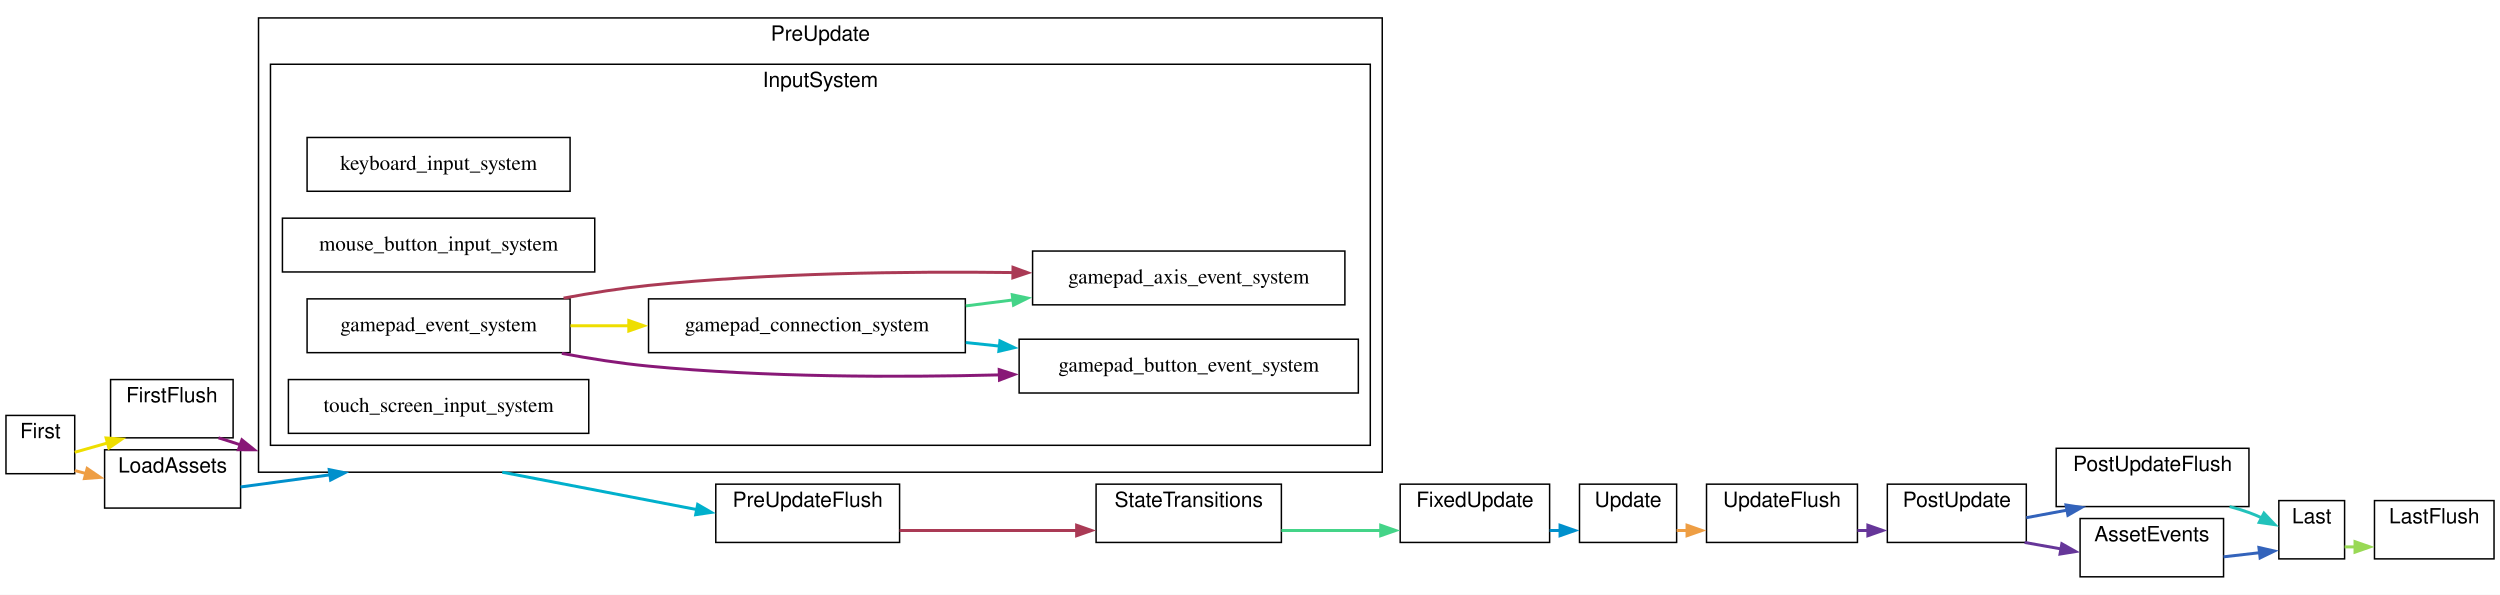
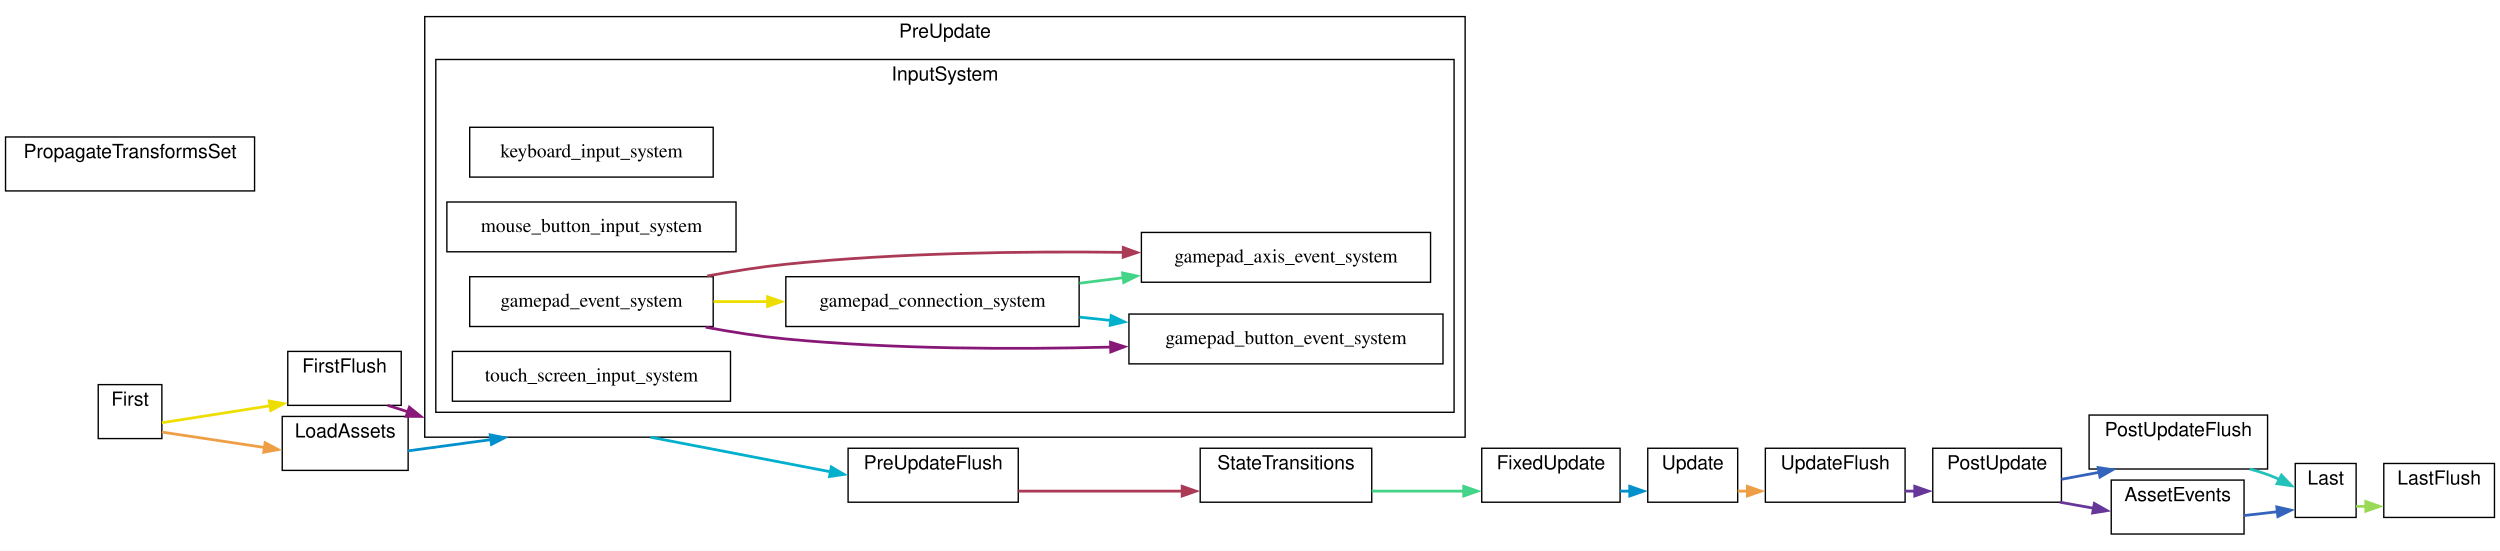
- <svg xmlns="http://www.w3.org/2000/svg" xmlns:xlink="http://www.w3.org/1999/xlink" width="1673pt" height="398pt" viewBox="0.00 0.00 1673.00 398.00">
+ <svg xmlns="http://www.w3.org/2000/svg" xmlns:xlink="http://www.w3.org/1999/xlink" width="1807pt" height="398pt" viewBox="0.00 0.00 1807.00 398.00">
  <g id="graph0" class="graph" transform="scale(1 1) rotate(0) translate(4 394)">
-     <polygon fill="white" stroke="none" points="-4,4 -4,-394 1669,-394 1669,4 -4,4" />
+     <polygon fill="white" stroke="none" points="-4,4 -4,-394 1803,-394 1803,4 -4,4" />
    <g id="clust1" class="cluster">
      <g id="a_clust1">
        <a xlink:title="Update">
-           <polygon fill="white" stroke="black" points="1053,-31 1053,-70 1118,-70 1118,-31 1053,-31" />
-           <text text-anchor="middle" x="1085.5" y="-54.8" font-family="Helvetica,sans-Serif" font-size="14.00">Update</text>
+           <polygon fill="white" stroke="black" points="1187,-31 1187,-70 1252,-70 1252,-31 1187,-31" />
+           <text text-anchor="middle" x="1219.5" y="-54.8" font-family="Helvetica,sans-Serif" font-size="14.00">Update</text>
        </a>
      </g>
    </g>
    <g id="clust2" class="cluster">
      <g id="a_clust2">
        <a xlink:title="FirstFlush">
-           <polygon fill="white" stroke="black" points="70,-101 70,-140 152,-140 152,-101 70,-101" />
-           <text text-anchor="middle" x="111" y="-124.8" font-family="Helvetica,sans-Serif" font-size="14.00">FirstFlush</text>
+           <polygon fill="white" stroke="black" points="204,-101 204,-140 286,-140 286,-101 204,-101" />
+           <text text-anchor="middle" x="245" y="-124.8" font-family="Helvetica,sans-Serif" font-size="14.00">FirstFlush</text>
        </a>
      </g>
    </g>
    <g id="clust3" class="cluster">
      <g id="a_clust3">
        <a xlink:title="PreUpdateFlush">
-           <polygon fill="white" stroke="black" points="475,-31 475,-70 598,-70 598,-31 475,-31" />
-           <text text-anchor="middle" x="536.5" y="-54.8" font-family="Helvetica,sans-Serif" font-size="14.00">PreUpdateFlush</text>
+           <polygon fill="white" stroke="black" points="609,-31 609,-70 732,-70 732,-31 609,-31" />
+           <text text-anchor="middle" x="670.5" y="-54.8" font-family="Helvetica,sans-Serif" font-size="14.00">PreUpdateFlush</text>
        </a>
      </g>
    </g>
    <g id="clust4" class="cluster">
      <g id="a_clust4">
        <a xlink:title="UpdateFlush">
-           <polygon fill="white" stroke="black" points="1138,-31 1138,-70 1239,-70 1239,-31 1138,-31" />
-           <text text-anchor="middle" x="1188.5" y="-54.8" font-family="Helvetica,sans-Serif" font-size="14.00">UpdateFlush</text>
+           <polygon fill="white" stroke="black" points="1272,-31 1272,-70 1373,-70 1373,-31 1272,-31" />
+           <text text-anchor="middle" x="1322.5" y="-54.8" font-family="Helvetica,sans-Serif" font-size="14.00">UpdateFlush</text>
        </a>
      </g>
    </g>
    <g id="clust5" class="cluster">
      <g id="a_clust5">
        <a xlink:title="PostUpdateFlush">
-           <polygon fill="white" stroke="black" points="1372,-55 1372,-94 1501,-94 1501,-55 1372,-55" />
-           <text text-anchor="middle" x="1436.5" y="-78.8" font-family="Helvetica,sans-Serif" font-size="14.00">PostUpdateFlush</text>
+           <polygon fill="white" stroke="black" points="1506,-55 1506,-94 1635,-94 1635,-55 1506,-55" />
+           <text text-anchor="middle" x="1570.5" y="-78.8" font-family="Helvetica,sans-Serif" font-size="14.00">PostUpdateFlush</text>
        </a>
      </g>
    </g>
    <g id="clust6" class="cluster">
      <g id="a_clust6">
        <a xlink:title="LastFlush">
-           <polygon fill="white" stroke="black" points="1585,-20 1585,-59 1665,-59 1665,-20 1585,-20" />
-           <text text-anchor="middle" x="1625" y="-43.8" font-family="Helvetica,sans-Serif" font-size="14.00">LastFlush</text>
+           <polygon fill="white" stroke="black" points="1719,-20 1719,-59 1799,-59 1799,-20 1719,-20" />
+           <text text-anchor="middle" x="1759" y="-43.8" font-family="Helvetica,sans-Serif" font-size="14.00">LastFlush</text>
        </a>
      </g>
    </g>
    <g id="clust7" class="cluster">
      <g id="a_clust7">
        <a xlink:title="First">
-           <polygon fill="white" stroke="black" points="0,-77 0,-116 46,-116 46,-77 0,-77" />
-           <text text-anchor="middle" x="23" y="-100.8" font-family="Helvetica,sans-Serif" font-size="14.00">First</text>
+           <polygon fill="white" stroke="black" points="67,-77 67,-116 113,-116 113,-77 67,-77" />
+           <text text-anchor="middle" x="90" y="-100.8" font-family="Helvetica,sans-Serif" font-size="14.00">First</text>
        </a>
      </g>
    </g>
    <g id="clust8" class="cluster">
      <g id="a_clust8">
        <a xlink:title="PreUpdate">
-           <polygon fill="white" stroke="black" points="169,-78 169,-382 921,-382 921,-78 169,-78" />
-           <text text-anchor="middle" x="545" y="-366.8" font-family="Helvetica,sans-Serif" font-size="14.00">PreUpdate</text>
+           <polygon fill="white" stroke="black" points="303,-78 303,-382 1055,-382 1055,-78 303,-78" />
+           <text text-anchor="middle" x="679" y="-366.8" font-family="Helvetica,sans-Serif" font-size="14.00">PreUpdate</text>
        </a>
      </g>
    </g>
    <g id="clust9" class="cluster">
      <g id="a_clust9">
        <a xlink:title="InputSystem">
-           <polygon fill="white" stroke="black" points="177,-96 177,-351 913,-351 913,-96 177,-96" />
-           <text text-anchor="middle" x="545" y="-335.8" font-family="Helvetica,sans-Serif" font-size="14.00">InputSystem</text>
+           <polygon fill="white" stroke="black" points="311,-96 311,-351 1047,-351 1047,-96 311,-96" />
+           <text text-anchor="middle" x="679" y="-335.8" font-family="Helvetica,sans-Serif" font-size="14.00">InputSystem</text>
        </a>
      </g>
    </g>
    <g id="clust10" class="cluster">
      <g id="a_clust10">
        <a xlink:title="StateTransitions">
-           <polygon fill="white" stroke="black" points="729.5,-31 729.5,-70 853.5,-70 853.5,-31 729.5,-31" />
-           <text text-anchor="middle" x="791.5" y="-54.8" font-family="Helvetica,sans-Serif" font-size="14.00">StateTransitions</text>
+           <polygon fill="white" stroke="black" points="863.5,-31 863.5,-70 987.5,-70 987.5,-31 863.5,-31" />
+           <text text-anchor="middle" x="925.5" y="-54.8" font-family="Helvetica,sans-Serif" font-size="14.00">StateTransitions</text>
        </a>
      </g>
    </g>
    <g id="clust11" class="cluster">
      <g id="a_clust11">
        <a xlink:title="FixedUpdate">
-           <polygon fill="white" stroke="black" points="933,-31 933,-70 1033,-70 1033,-31 933,-31" />
-           <text text-anchor="middle" x="983" y="-54.8" font-family="Helvetica,sans-Serif" font-size="14.00">FixedUpdate</text>
+           <polygon fill="white" stroke="black" points="1067,-31 1067,-70 1167,-70 1167,-31 1067,-31" />
+           <text text-anchor="middle" x="1117" y="-54.8" font-family="Helvetica,sans-Serif" font-size="14.00">FixedUpdate</text>
        </a>
      </g>
    </g>
    <g id="clust12" class="cluster">
      <g id="a_clust12">
        <a xlink:title="PostUpdate">
-           <polygon fill="white" stroke="black" points="1259,-31 1259,-70 1352,-70 1352,-31 1259,-31" />
-           <text text-anchor="middle" x="1305.5" y="-54.8" font-family="Helvetica,sans-Serif" font-size="14.00">PostUpdate</text>
+           <polygon fill="white" stroke="black" points="1393,-31 1393,-70 1486,-70 1486,-31 1393,-31" />
+           <text text-anchor="middle" x="1439.5" y="-54.8" font-family="Helvetica,sans-Serif" font-size="14.00">PostUpdate</text>
        </a>
      </g>
    </g>
    <g id="clust13" class="cluster">
      <g id="a_clust13">
        <a xlink:title="Last">
-           <polygon fill="white" stroke="black" points="1521,-20 1521,-59 1565,-59 1565,-20 1521,-20" />
-           <text text-anchor="middle" x="1543" y="-43.8" font-family="Helvetica,sans-Serif" font-size="14.00">Last</text>
+           <polygon fill="white" stroke="black" points="1655,-20 1655,-59 1699,-59 1699,-20 1655,-20" />
+           <text text-anchor="middle" x="1677" y="-43.8" font-family="Helvetica,sans-Serif" font-size="14.00">Last</text>
        </a>
      </g>
    </g>
    <g id="clust14" class="cluster">
      <g id="a_clust14">
-         <a xlink:title="LoadAssets">
-           <polygon fill="white" stroke="black" points="66,-54 66,-93 157,-93 157,-54 66,-54" />
-           <text text-anchor="middle" x="111.5" y="-77.8" font-family="Helvetica,sans-Serif" font-size="14.00">LoadAssets</text>
+         <a xlink:title="PropagateTransformsSet">
+           <polygon fill="white" stroke="black" points="0,-256 0,-295 180,-295 180,-256 0,-256" />
+           <text text-anchor="middle" x="90" y="-279.8" font-family="Helvetica,sans-Serif" font-size="14.00">PropagateTransformsSet</text>
        </a>
      </g>
    </g>
    <g id="clust15" class="cluster">
      <g id="a_clust15">
+         <a xlink:title="LoadAssets">
+           <polygon fill="white" stroke="black" points="200,-54 200,-93 291,-93 291,-54 200,-54" />
+           <text text-anchor="middle" x="245.5" y="-77.8" font-family="Helvetica,sans-Serif" font-size="14.00">LoadAssets</text>
+         </a>
+       </g>
+     </g>
+     <g id="clust16" class="cluster">
+       <g id="a_clust16">
        <a xlink:title="AssetEvents">
-           <polygon fill="white" stroke="black" points="1388,-8 1388,-47 1484,-47 1484,-8 1388,-8" />
-           <text text-anchor="middle" x="1436" y="-31.8" font-family="Helvetica,sans-Serif" font-size="14.00">AssetEvents</text>
+           <polygon fill="white" stroke="black" points="1522,-8 1522,-47 1618,-47 1618,-8 1522,-8" />
+           <text text-anchor="middle" x="1570" y="-31.8" font-family="Helvetica,sans-Serif" font-size="14.00">AssetEvents</text>
        </a>
      </g>
    </g>
    <g id="edge7" class="edge">
      <g id="a_edge7">
        <a xlink:title="Update → UpdateFlush">
-           <path fill="none" stroke="#ee9e44" stroke-width="2" d="M1118,-39C1120.35,-39 1122.77,-39 1125.22,-39" />
-           <polygon fill="#ee9e44" stroke="#ee9e44" stroke-width="2" points="1124.97,-42.5 1134.97,-39 1124.97,-35.5 1124.97,-42.5" />
+           <path fill="none" stroke="#ee9e44" stroke-width="2" d="M1252,-39C1254.35,-39 1256.77,-39 1259.22,-39" />
+           <polygon fill="#ee9e44" stroke="#ee9e44" stroke-width="2" points="1258.97,-42.5 1268.97,-39 1258.97,-35.5 1258.97,-42.5" />
        </a>
      </g>
    </g>
    <g id="edge2" class="edge">
      <g id="a_edge2">
        <a xlink:title="FirstFlush → PreUpdate">
-           <path fill="none" stroke="#881877" stroke-width="2" d="M142.21,-101C146.8,-99.61 151.77,-98.02 157.04,-96.24" />
-           <polygon fill="#881877" stroke="#881877" stroke-width="2" points="157.89,-99.65 166.15,-93.01 155.55,-93.05 157.89,-99.65" />
+           <path fill="none" stroke="#881877" stroke-width="2" d="M276.21,-101C280.8,-99.61 285.77,-98.02 291.04,-96.24" />
+           <polygon fill="#881877" stroke="#881877" stroke-width="2" points="291.89,-99.65 300.15,-93.01 289.55,-93.05 291.89,-99.65" />
        </a>
      </g>
    </g>
    <g id="edge4" class="edge">
      <g id="a_edge4">
        <a xlink:title="PreUpdateFlush → StateTransitions">
-           <path fill="none" stroke="#aa3a55" stroke-width="2" d="M598,-39C633.64,-39 678.87,-39 716.53,-39" />
-           <polygon fill="#aa3a55" stroke="#aa3a55" stroke-width="2" points="716.48,-42.5 726.48,-39 716.48,-35.5 716.48,-42.5" />
+           <path fill="none" stroke="#aa3a55" stroke-width="2" d="M732,-39C767.64,-39 812.87,-39 850.53,-39" />
+           <polygon fill="#aa3a55" stroke="#aa3a55" stroke-width="2" points="850.48,-42.5 860.48,-39 850.48,-35.5 850.48,-42.5" />
        </a>
      </g>
    </g>
    <g id="edge8" class="edge">
      <g id="a_edge8">
        <a xlink:title="UpdateFlush → PostUpdate">
-           <path fill="none" stroke="#663699" stroke-width="2" d="M1239,-39C1241.43,-39 1243.88,-39 1246.32,-39" />
-           <polygon fill="#663699" stroke="#663699" stroke-width="2" points="1245.98,-42.5 1255.98,-39 1245.98,-35.5 1245.98,-42.5" />
+           <path fill="none" stroke="#663699" stroke-width="2" d="M1373,-39C1375.43,-39 1377.88,-39 1380.32,-39" />
+           <polygon fill="#663699" stroke="#663699" stroke-width="2" points="1379.98,-42.5 1389.98,-39 1379.98,-35.5 1379.98,-42.5" />
        </a>
      </g>
    </g>
    <g id="edge10" class="edge">
      <g id="a_edge10">
        <a xlink:title="PostUpdateFlush → Last">
-           <path fill="none" stroke="#22c2bb" stroke-width="2" d="M1488.03,-55C1492.46,-53.84 1496.84,-52.51 1501,-51 1503.86,-49.96 1506.76,-48.74 1509.62,-47.4" />
-           <polygon fill="#22c2bb" stroke="#22c2bb" stroke-width="2" points="1511.05,-50.61 1518.32,-42.9 1507.83,-44.39 1511.05,-50.61" />
+           <path fill="none" stroke="#22c2bb" stroke-width="2" d="M1622.03,-55C1626.46,-53.84 1630.84,-52.51 1635,-51 1637.86,-49.96 1640.76,-48.74 1643.62,-47.4" />
+           <polygon fill="#22c2bb" stroke="#22c2bb" stroke-width="2" points="1645.05,-50.61 1652.32,-42.9 1641.83,-44.39 1645.05,-50.61" />
        </a>
      </g>
    </g>
    <g id="edge1" class="edge">
      <g id="a_edge1">
        <a xlink:title="First → FirstFlush">
-           <path fill="none" stroke="#eede00" stroke-width="2" d="M46,-91.34C52.44,-93.18 59.5,-95.18 66,-97 66.73,-97.2 67.47,-97.41 68.21,-97.62" />
-           <polygon fill="#eede00" stroke="#eede00" stroke-width="2" points="67,-100.91 77.57,-100.2 68.86,-94.17 67,-100.91" />
+           <path fill="none" stroke="#eede00" stroke-width="2" d="M113,-88.45C133.39,-91.65 164.54,-96.53 191.34,-100.74" />
+           <polygon fill="#eede00" stroke="#eede00" stroke-width="2" points="190.59,-104.17 201.01,-102.26 191.68,-97.25 190.59,-104.17" />
        </a>
      </g>
    </g>
    <g id="edge18" class="edge">
      <g id="a_edge18">
        <a xlink:title="First → LoadAssets">
-           <path fill="none" stroke="#ee9e44" stroke-width="2" d="M46,-79.12C48.46,-78.46 51.05,-77.77 53.71,-77.05" />
-           <polygon fill="#ee9e44" stroke="#ee9e44" stroke-width="2" points="54.32,-80.51 63.08,-74.55 52.51,-73.75 54.32,-80.51" />
+           <path fill="none" stroke="#ee9e44" stroke-width="2" d="M113,-81.69C132.35,-78.78 161.37,-74.42 187.19,-70.54" />
+           <polygon fill="#ee9e44" stroke="#ee9e44" stroke-width="2" points="187.64,-74.01 197.01,-69.06 186.6,-67.09 187.64,-74.01" />
        </a>
      </g>
    </g>
    <g id="edge3" class="edge">
      <g id="a_edge3">
        <a xlink:title="PreUpdate → PreUpdateFlush">
-           <path fill="none" stroke="#00b0cc" stroke-width="2" d="M332.1,-78C367.77,-71.15 419.98,-61.11 462.5,-52.94" />
-           <polygon fill="#00b0cc" stroke="#00b0cc" stroke-width="2" points="462.87,-56.43 472.03,-51.1 461.55,-49.56 462.87,-56.43" />
+           <path fill="none" stroke="#00b0cc" stroke-width="2" d="M466.1,-78C501.77,-71.15 553.98,-61.11 596.5,-52.94" />
+           <polygon fill="#00b0cc" stroke="#00b0cc" stroke-width="2" points="596.87,-56.43 606.03,-51.1 595.55,-49.56 596.87,-56.43" />
        </a>
      </g>
    </g>
    <g id="node10" class="node">
      <g id="a_node10">
        <a xlink:title="bevy_input::keyboard::keyboard_input_system">
-           <polygon fill="white" stroke="black" points="377.5,-302 201.5,-302 201.5,-266 377.5,-266 377.5,-302" />
-           <text text-anchor="middle" x="289.5" y="-280.3" font-family="Times,serif" font-size="14.00">keyboard_input_system</text>
+           <polygon fill="white" stroke="black" points="511.5,-302 335.5,-302 335.5,-266 511.5,-266 511.5,-302" />
+           <text text-anchor="middle" x="423.5" y="-280.3" font-family="Times,serif" font-size="14.00">keyboard_input_system</text>
        </a>
      </g>
    </g>
    <g id="node11" class="node">
      <g id="a_node11">
        <a xlink:title="bevy_input::mouse::mouse_button_input_system">
-           <polygon fill="white" stroke="black" points="394,-248 185,-248 185,-212 394,-212 394,-248" />
-           <text text-anchor="middle" x="289.5" y="-226.3" font-family="Times,serif" font-size="14.00">mouse_button_input_system</text>
+           <polygon fill="white" stroke="black" points="528,-248 319,-248 319,-212 528,-212 528,-248" />
+           <text text-anchor="middle" x="423.5" y="-226.3" font-family="Times,serif" font-size="14.00">mouse_button_input_system</text>
        </a>
      </g>
    </g>
    <g id="node12" class="node">
      <g id="a_node12">
        <a xlink:title="bevy_input::gamepad::gamepad_event_system">
-           <polygon fill="white" stroke="black" points="377.5,-194 201.5,-194 201.5,-158 377.5,-158 377.5,-194" />
-           <text text-anchor="middle" x="289.5" y="-172.3" font-family="Times,serif" font-size="14.00">gamepad_event_system</text>
+           <polygon fill="white" stroke="black" points="511.5,-194 335.5,-194 335.5,-158 511.5,-158 511.5,-194" />
+           <text text-anchor="middle" x="423.5" y="-172.3" font-family="Times,serif" font-size="14.00">gamepad_event_system</text>
        </a>
      </g>
    </g>
    <g id="node13" class="node">
      <g id="a_node13">
        <a xlink:title="bevy_input::gamepad::gamepad_connection_system">
-           <polygon fill="white" stroke="black" points="642,-194 430,-194 430,-158 642,-158 642,-194" />
-           <text text-anchor="middle" x="536" y="-172.3" font-family="Times,serif" font-size="14.00">gamepad_connection_system</text>
+           <polygon fill="white" stroke="black" points="776,-194 564,-194 564,-158 776,-158 776,-194" />
+           <text text-anchor="middle" x="670" y="-172.3" font-family="Times,serif" font-size="14.00">gamepad_connection_system</text>
        </a>
      </g>
    </g>
    <g id="edge12" class="edge">
      <g id="a_edge12">
        <a xlink:title="SystemTypeSet(gamepad_event_system&quot;) → gamepad_connection_system">
-           <path fill="none" stroke="#eede00" stroke-width="2" d="M377.73,-176C390.52,-176 403.86,-176 417.13,-176" />
-           <polygon fill="#eede00" stroke="#eede00" stroke-width="2" points="416.79,-179.5 426.79,-176 416.79,-172.5 416.79,-179.5" />
+           <path fill="none" stroke="#eede00" stroke-width="2" d="M511.73,-176C524.52,-176 537.86,-176 551.13,-176" />
+           <polygon fill="#eede00" stroke="#eede00" stroke-width="2" points="550.79,-179.5 560.79,-176 550.79,-172.5 550.79,-179.5" />
        </a>
      </g>
    </g>
    <g id="node14" class="node">
      <g id="a_node14">
        <a xlink:title="bevy_input::gamepad::gamepad_button_event_system">
-           <polygon fill="white" stroke="black" points="905,-167 678,-167 678,-131 905,-131 905,-167" />
-           <text text-anchor="middle" x="791.5" y="-145.3" font-family="Times,serif" font-size="14.00">gamepad_button_event_system</text>
+           <polygon fill="white" stroke="black" points="1039,-167 812,-167 812,-131 1039,-131 1039,-167" />
+           <text text-anchor="middle" x="925.5" y="-145.3" font-family="Times,serif" font-size="14.00">gamepad_button_event_system</text>
        </a>
      </g>
    </g>
    <g id="edge13" class="edge">
      <g id="a_edge13">
        <a xlink:title="SystemTypeSet(gamepad_event_system&quot;) → gamepad_button_event_system">
-           <path fill="none" stroke="#881877" stroke-width="2" d="M372,-157.52C390.94,-153.98 411.09,-150.81 430,-149 507.86,-141.53 595.61,-141.36 665.04,-143.13" />
-           <polygon fill="#881877" stroke="#881877" stroke-width="2" points="664.67,-146.62 674.76,-143.4 664.86,-139.63 664.67,-146.62" />
+           <path fill="none" stroke="#881877" stroke-width="2" d="M506,-157.52C524.94,-153.98 545.09,-150.81 564,-149 641.86,-141.53 729.61,-141.36 799.04,-143.13" />
+           <polygon fill="#881877" stroke="#881877" stroke-width="2" points="798.67,-146.62 808.76,-143.4 798.86,-139.63 798.67,-146.62" />
        </a>
      </g>
    </g>
    <g id="node15" class="node">
      <g id="a_node15">
        <a xlink:title="bevy_input::gamepad::gamepad_axis_event_system">
-           <polygon fill="white" stroke="black" points="896,-226 687,-226 687,-190 896,-190 896,-226" />
-           <text text-anchor="middle" x="791.5" y="-204.3" font-family="Times,serif" font-size="14.00">gamepad_axis_event_system</text>
+           <polygon fill="white" stroke="black" points="1030,-226 821,-226 821,-190 1030,-190 1030,-226" />
+           <text text-anchor="middle" x="925.5" y="-204.3" font-family="Times,serif" font-size="14.00">gamepad_axis_event_system</text>
        </a>
      </g>
    </g>
    <g id="edge15" class="edge">
      <g id="a_edge15">
        <a xlink:title="SystemTypeSet(gamepad_event_system&quot;) → gamepad_axis_event_system">
-           <path fill="none" stroke="#aa3a55" stroke-width="2" d="M373.13,-194.5C391.74,-197.96 411.47,-201.09 430,-203 511.18,-211.35 603.18,-212.49 673.93,-211.6" />
-           <polygon fill="#aa3a55" stroke="#aa3a55" stroke-width="2" points="673.91,-215.1 683.85,-211.46 673.8,-208.1 673.91,-215.1" />
+           <path fill="none" stroke="#aa3a55" stroke-width="2" d="M507.13,-194.5C525.74,-197.96 545.47,-201.09 564,-203 645.18,-211.35 737.18,-212.49 807.93,-211.6" />
+           <polygon fill="#aa3a55" stroke="#aa3a55" stroke-width="2" points="807.91,-215.1 817.85,-211.46 807.8,-208.1 807.91,-215.1" />
        </a>
      </g>
    </g>
    <g id="edge14" class="edge">
      <g id="a_edge14">
        <a xlink:title="SystemTypeSet(gamepad_connection_system&quot;) → gamepad_button_event_system">
-           <path fill="none" stroke="#00b0cc" stroke-width="2" d="M642.3,-164.78C649.8,-163.99 657.4,-163.18 664.99,-162.37" />
-           <polygon fill="#00b0cc" stroke="#00b0cc" stroke-width="2" points="665.16,-165.87 674.73,-161.33 664.42,-158.91 665.16,-165.87" />
+           <path fill="none" stroke="#00b0cc" stroke-width="2" d="M776.3,-164.78C783.8,-163.99 791.4,-163.18 798.99,-162.37" />
+           <polygon fill="#00b0cc" stroke="#00b0cc" stroke-width="2" points="799.16,-165.87 808.73,-161.33 798.42,-158.91 799.16,-165.87" />
        </a>
      </g>
    </g>
    <g id="edge16" class="edge">
      <g id="a_edge16">
        <a xlink:title="SystemTypeSet(gamepad_connection_system&quot;) → gamepad_axis_event_system">
-           <path fill="none" stroke="#44d488" stroke-width="2" d="M642.3,-189.29C652.75,-190.61 663.39,-191.96 673.94,-193.29" />
-           <polygon fill="#44d488" stroke="#44d488" stroke-width="2" points="673.38,-196.74 683.74,-194.52 674.26,-189.8 673.38,-196.74" />
+           <path fill="none" stroke="#44d488" stroke-width="2" d="M776.3,-189.29C786.75,-190.61 797.39,-191.96 807.94,-193.29" />
+           <polygon fill="#44d488" stroke="#44d488" stroke-width="2" points="807.38,-196.74 817.74,-194.52 808.26,-189.8 807.38,-196.74" />
        </a>
      </g>
    </g>
    <g id="node16" class="node">
      <g id="a_node16">
        <a xlink:title="bevy_input::touch::touch_screen_input_system">
-           <polygon fill="white" stroke="black" points="390,-140 189,-140 189,-104 390,-104 390,-140" />
-           <text text-anchor="middle" x="289.5" y="-118.3" font-family="Times,serif" font-size="14.00">touch_screen_input_system</text>
+           <polygon fill="white" stroke="black" points="524,-140 323,-140 323,-104 524,-104 524,-140" />
+           <text text-anchor="middle" x="423.5" y="-118.3" font-family="Times,serif" font-size="14.00">touch_screen_input_system</text>
        </a>
      </g>
    </g>
    <g id="edge5" class="edge">
      <g id="a_edge5">
        <a xlink:title="StateTransitions → FixedUpdate">
-           <path fill="none" stroke="#44d488" stroke-width="2" d="M853.5,-39C874.79,-39 898.69,-39 920.05,-39" />
-           <polygon fill="#44d488" stroke="#44d488" stroke-width="2" points="919.97,-42.5 929.97,-39 919.97,-35.5 919.97,-42.5" />
+           <path fill="none" stroke="#44d488" stroke-width="2" d="M987.5,-39C1008.79,-39 1032.69,-39 1054.05,-39" />
+           <polygon fill="#44d488" stroke="#44d488" stroke-width="2" points="1053.97,-42.5 1063.97,-39 1053.97,-35.5 1053.97,-42.5" />
        </a>
      </g>
    </g>
    <g id="edge6" class="edge">
      <g id="a_edge6">
        <a xlink:title="FixedUpdate → Update">
-           <path fill="none" stroke="#0090cc" stroke-width="2" d="M1033,-39C1035.37,-39 1037.75,-39 1040.11,-39" />
-           <polygon fill="#0090cc" stroke="#0090cc" stroke-width="2" points="1039.98,-42.5 1049.98,-39 1039.98,-35.5 1039.98,-42.5" />
+           <path fill="none" stroke="#0090cc" stroke-width="2" d="M1167,-39C1169.37,-39 1171.75,-39 1174.11,-39" />
+           <polygon fill="#0090cc" stroke="#0090cc" stroke-width="2" points="1173.98,-42.5 1183.98,-39 1173.98,-35.5 1173.98,-42.5" />
        </a>
      </g>
    </g>
    <g id="edge9" class="edge">
      <g id="a_edge9">
        <a xlink:title="PostUpdate → PostUpdateFlush">
-           <path fill="none" stroke="#3363bb" stroke-width="2" d="M1352,-47.56C1360.83,-49.2 1370.16,-50.94 1379.26,-52.63" />
-           <polygon fill="#3363bb" stroke="#3363bb" stroke-width="2" points="1378.56,-56.06 1389.04,-54.45 1379.84,-49.18 1378.56,-56.06" />
+           <path fill="none" stroke="#3363bb" stroke-width="2" d="M1486,-47.56C1494.83,-49.2 1504.16,-50.94 1513.26,-52.63" />
+           <polygon fill="#3363bb" stroke="#3363bb" stroke-width="2" points="1512.56,-56.06 1523.04,-54.45 1513.84,-49.18 1512.56,-56.06" />
        </a>
      </g>
    </g>
    <g id="edge19" class="edge">
      <g id="a_edge19">
        <a xlink:title="PostUpdate → AssetEvents">
-           <path fill="none" stroke="#663699" stroke-width="2" d="M1350.87,-31C1358.84,-29.58 1367.26,-28.08 1375.57,-26.6" />
-           <polygon fill="#663699" stroke="#663699" stroke-width="2" points="1375.79,-30.11 1385.02,-24.91 1374.56,-23.22 1375.79,-30.11" />
+           <path fill="none" stroke="#663699" stroke-width="2" d="M1484.87,-31C1492.84,-29.58 1501.26,-28.08 1509.57,-26.6" />
+           <polygon fill="#663699" stroke="#663699" stroke-width="2" points="1509.79,-30.11 1519.02,-24.91 1508.56,-23.22 1509.79,-30.11" />
        </a>
      </g>
    </g>
    <g id="edge11" class="edge">
      <g id="a_edge11">
        <a xlink:title="Last → LastFlush">
-           <path fill="none" stroke="#99d955" stroke-width="2" d="M1565,-28C1567.31,-28 1569.74,-28 1572.23,-28" />
-           <polygon fill="#99d955" stroke="#99d955" stroke-width="2" points="1571.98,-31.5 1581.98,-28 1571.98,-24.5 1571.98,-31.5" />
+           <path fill="none" stroke="#99d955" stroke-width="2" d="M1699,-28C1701.31,-28 1703.74,-28 1706.23,-28" />
+           <polygon fill="#99d955" stroke="#99d955" stroke-width="2" points="1705.98,-31.5 1715.98,-28 1705.98,-24.5 1705.98,-31.5" />
        </a>
      </g>
    </g>
    <g id="edge17" class="edge">
      <g id="a_edge17">
        <a xlink:title="LoadAssets → PreUpdate">
-           <path fill="none" stroke="#0090cc" stroke-width="2" d="M157,-68.12C175.18,-70.59 196.6,-73.5 216.83,-76.25" />
-           <polygon fill="#0090cc" stroke="#0090cc" stroke-width="2" points="216.31,-79.72 226.69,-77.6 217.25,-72.78 216.31,-79.72" />
+           <path fill="none" stroke="#0090cc" stroke-width="2" d="M291,-68.12C309.18,-70.59 330.6,-73.5 350.83,-76.25" />
+           <polygon fill="#0090cc" stroke="#0090cc" stroke-width="2" points="350.31,-79.72 360.69,-77.6 351.25,-72.78 350.31,-79.72" />
        </a>
      </g>
    </g>
    <g id="edge20" class="edge">
      <g id="a_edge20">
        <a xlink:title="AssetEvents → Last">
-           <path fill="none" stroke="#3363bb" stroke-width="2" d="M1484,-21.37C1492.11,-22.3 1500.4,-23.25 1508.08,-24.12" />
-           <polygon fill="#3363bb" stroke="#3363bb" stroke-width="2" points="1507.66,-27.6 1518,-25.26 1508.46,-20.64 1507.66,-27.6" />
+           <path fill="none" stroke="#3363bb" stroke-width="2" d="M1618,-21.37C1626.11,-22.3 1634.4,-23.25 1642.08,-24.12" />
+           <polygon fill="#3363bb" stroke="#3363bb" stroke-width="2" points="1641.66,-27.6 1652,-25.26 1642.46,-20.64 1641.66,-27.6" />
        </a>
      </g>
    </g>
  </g>
</svg>
